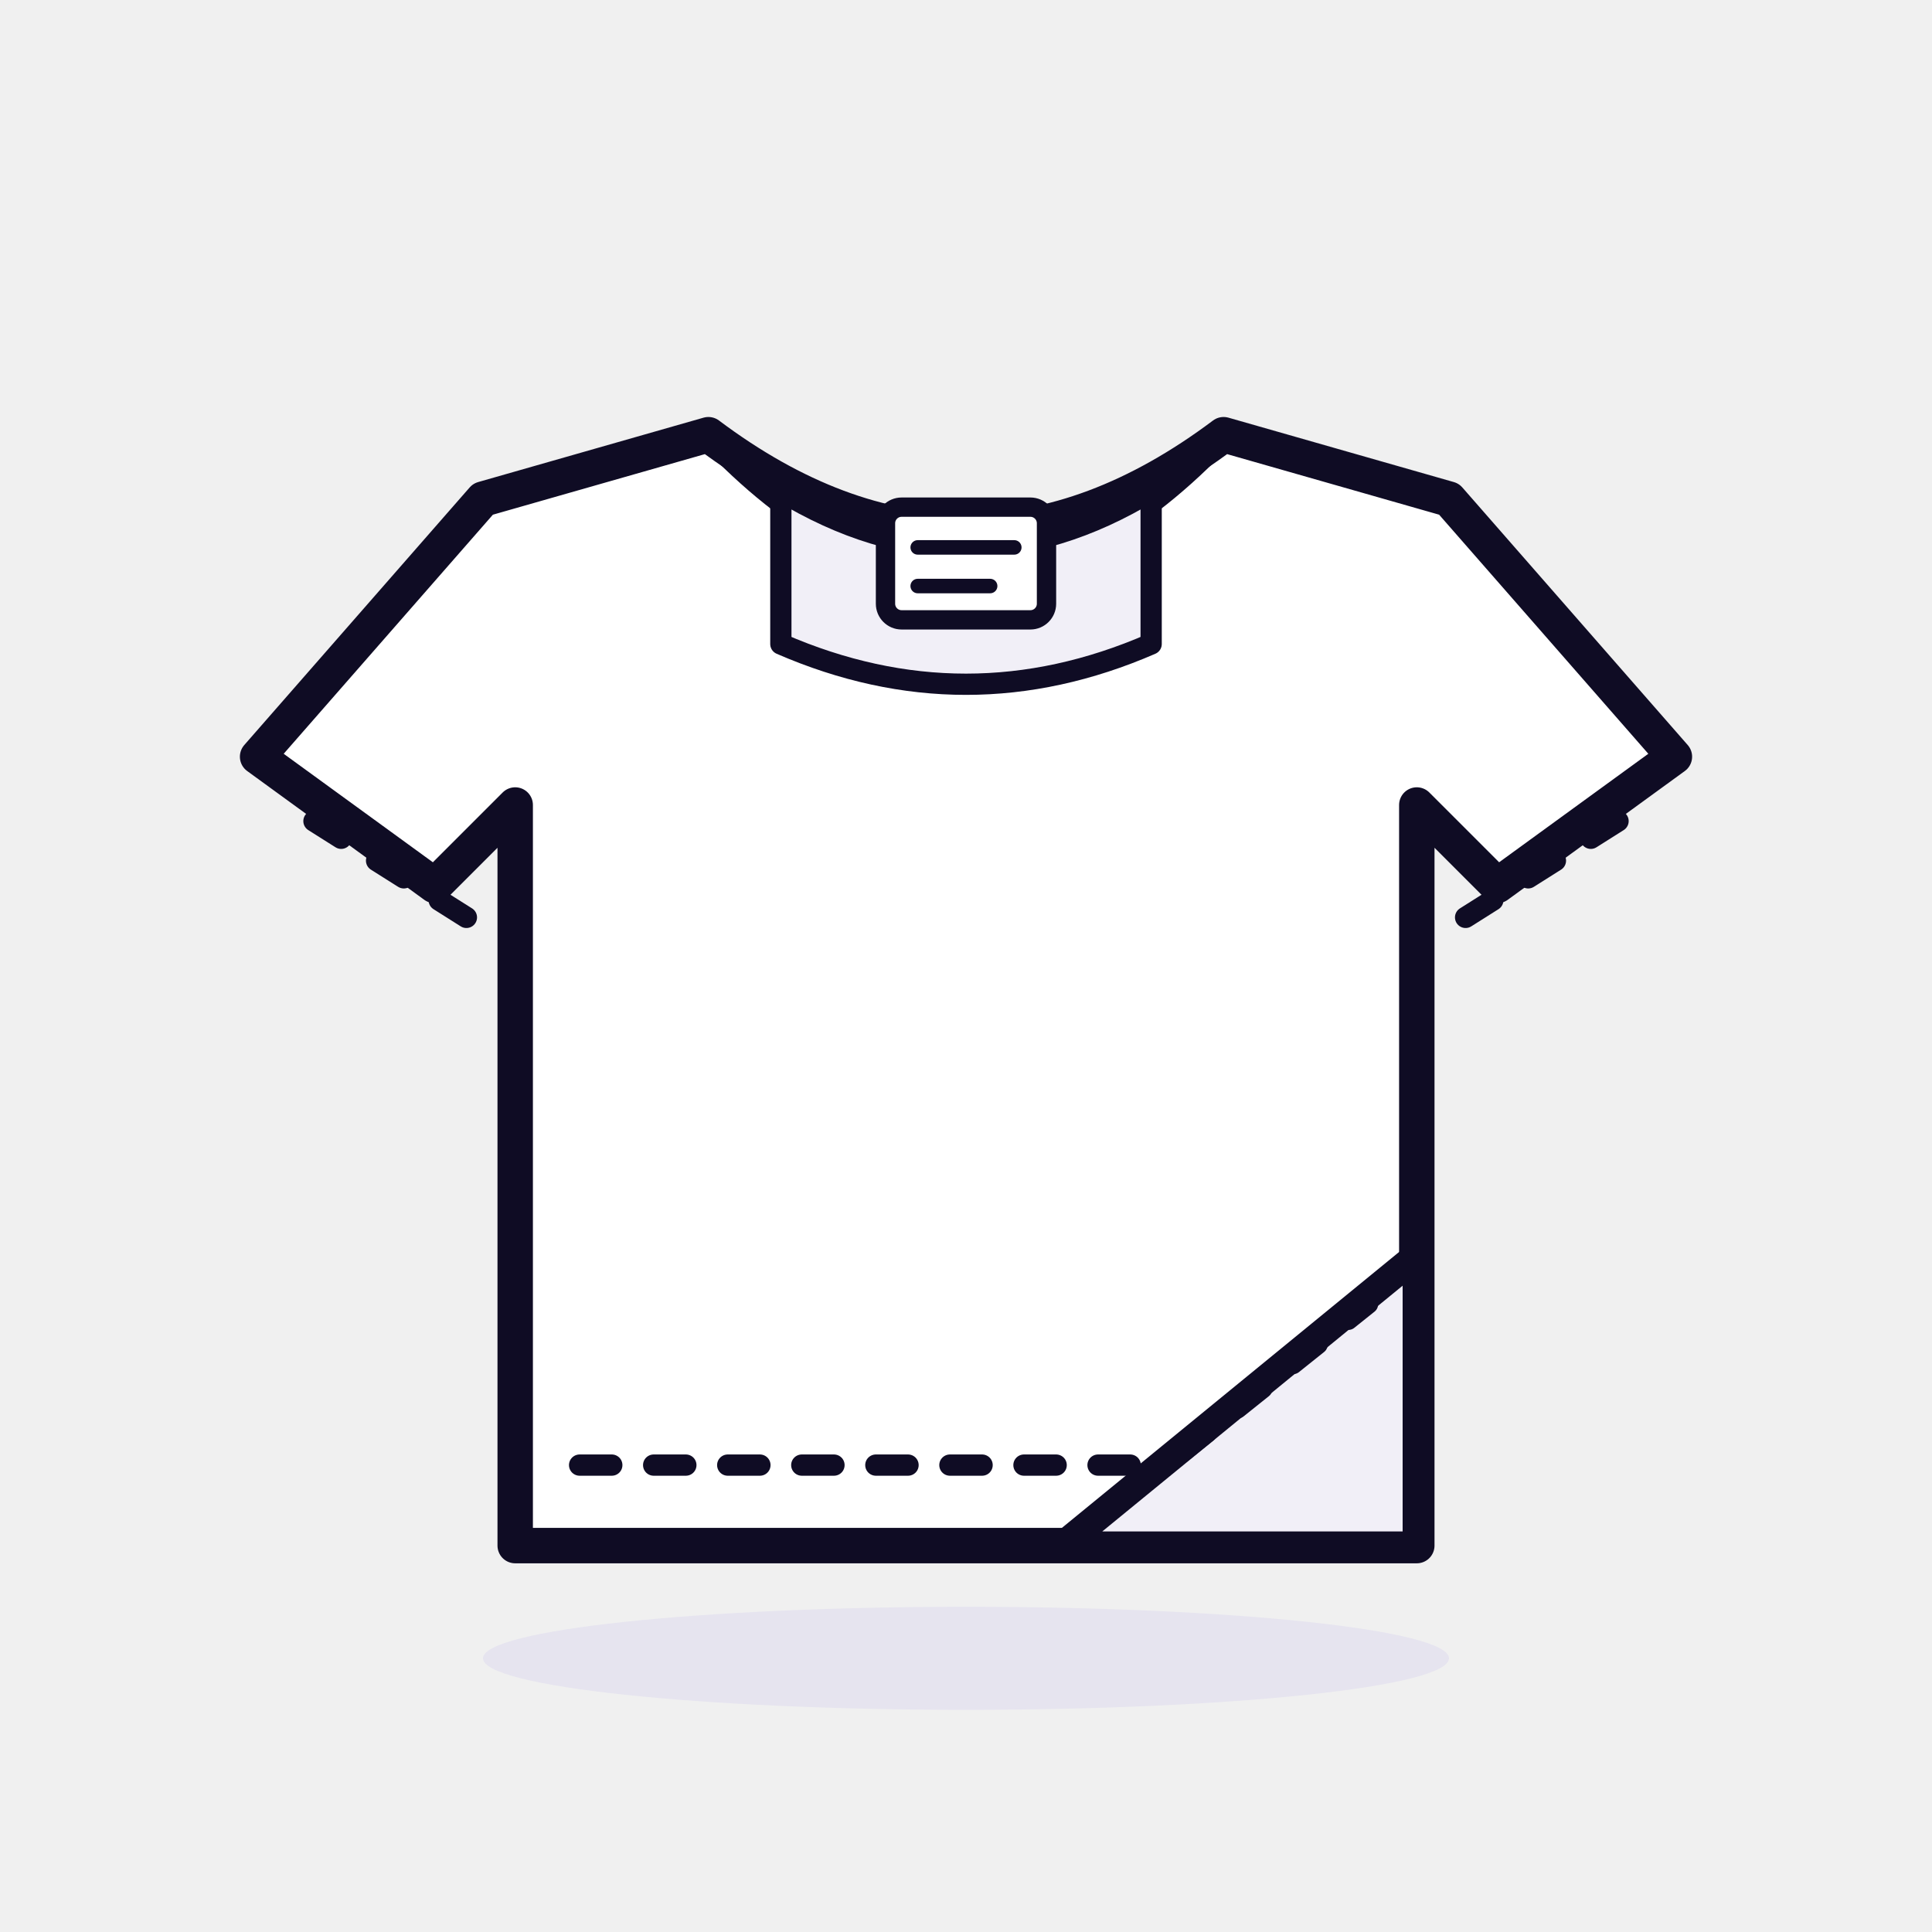
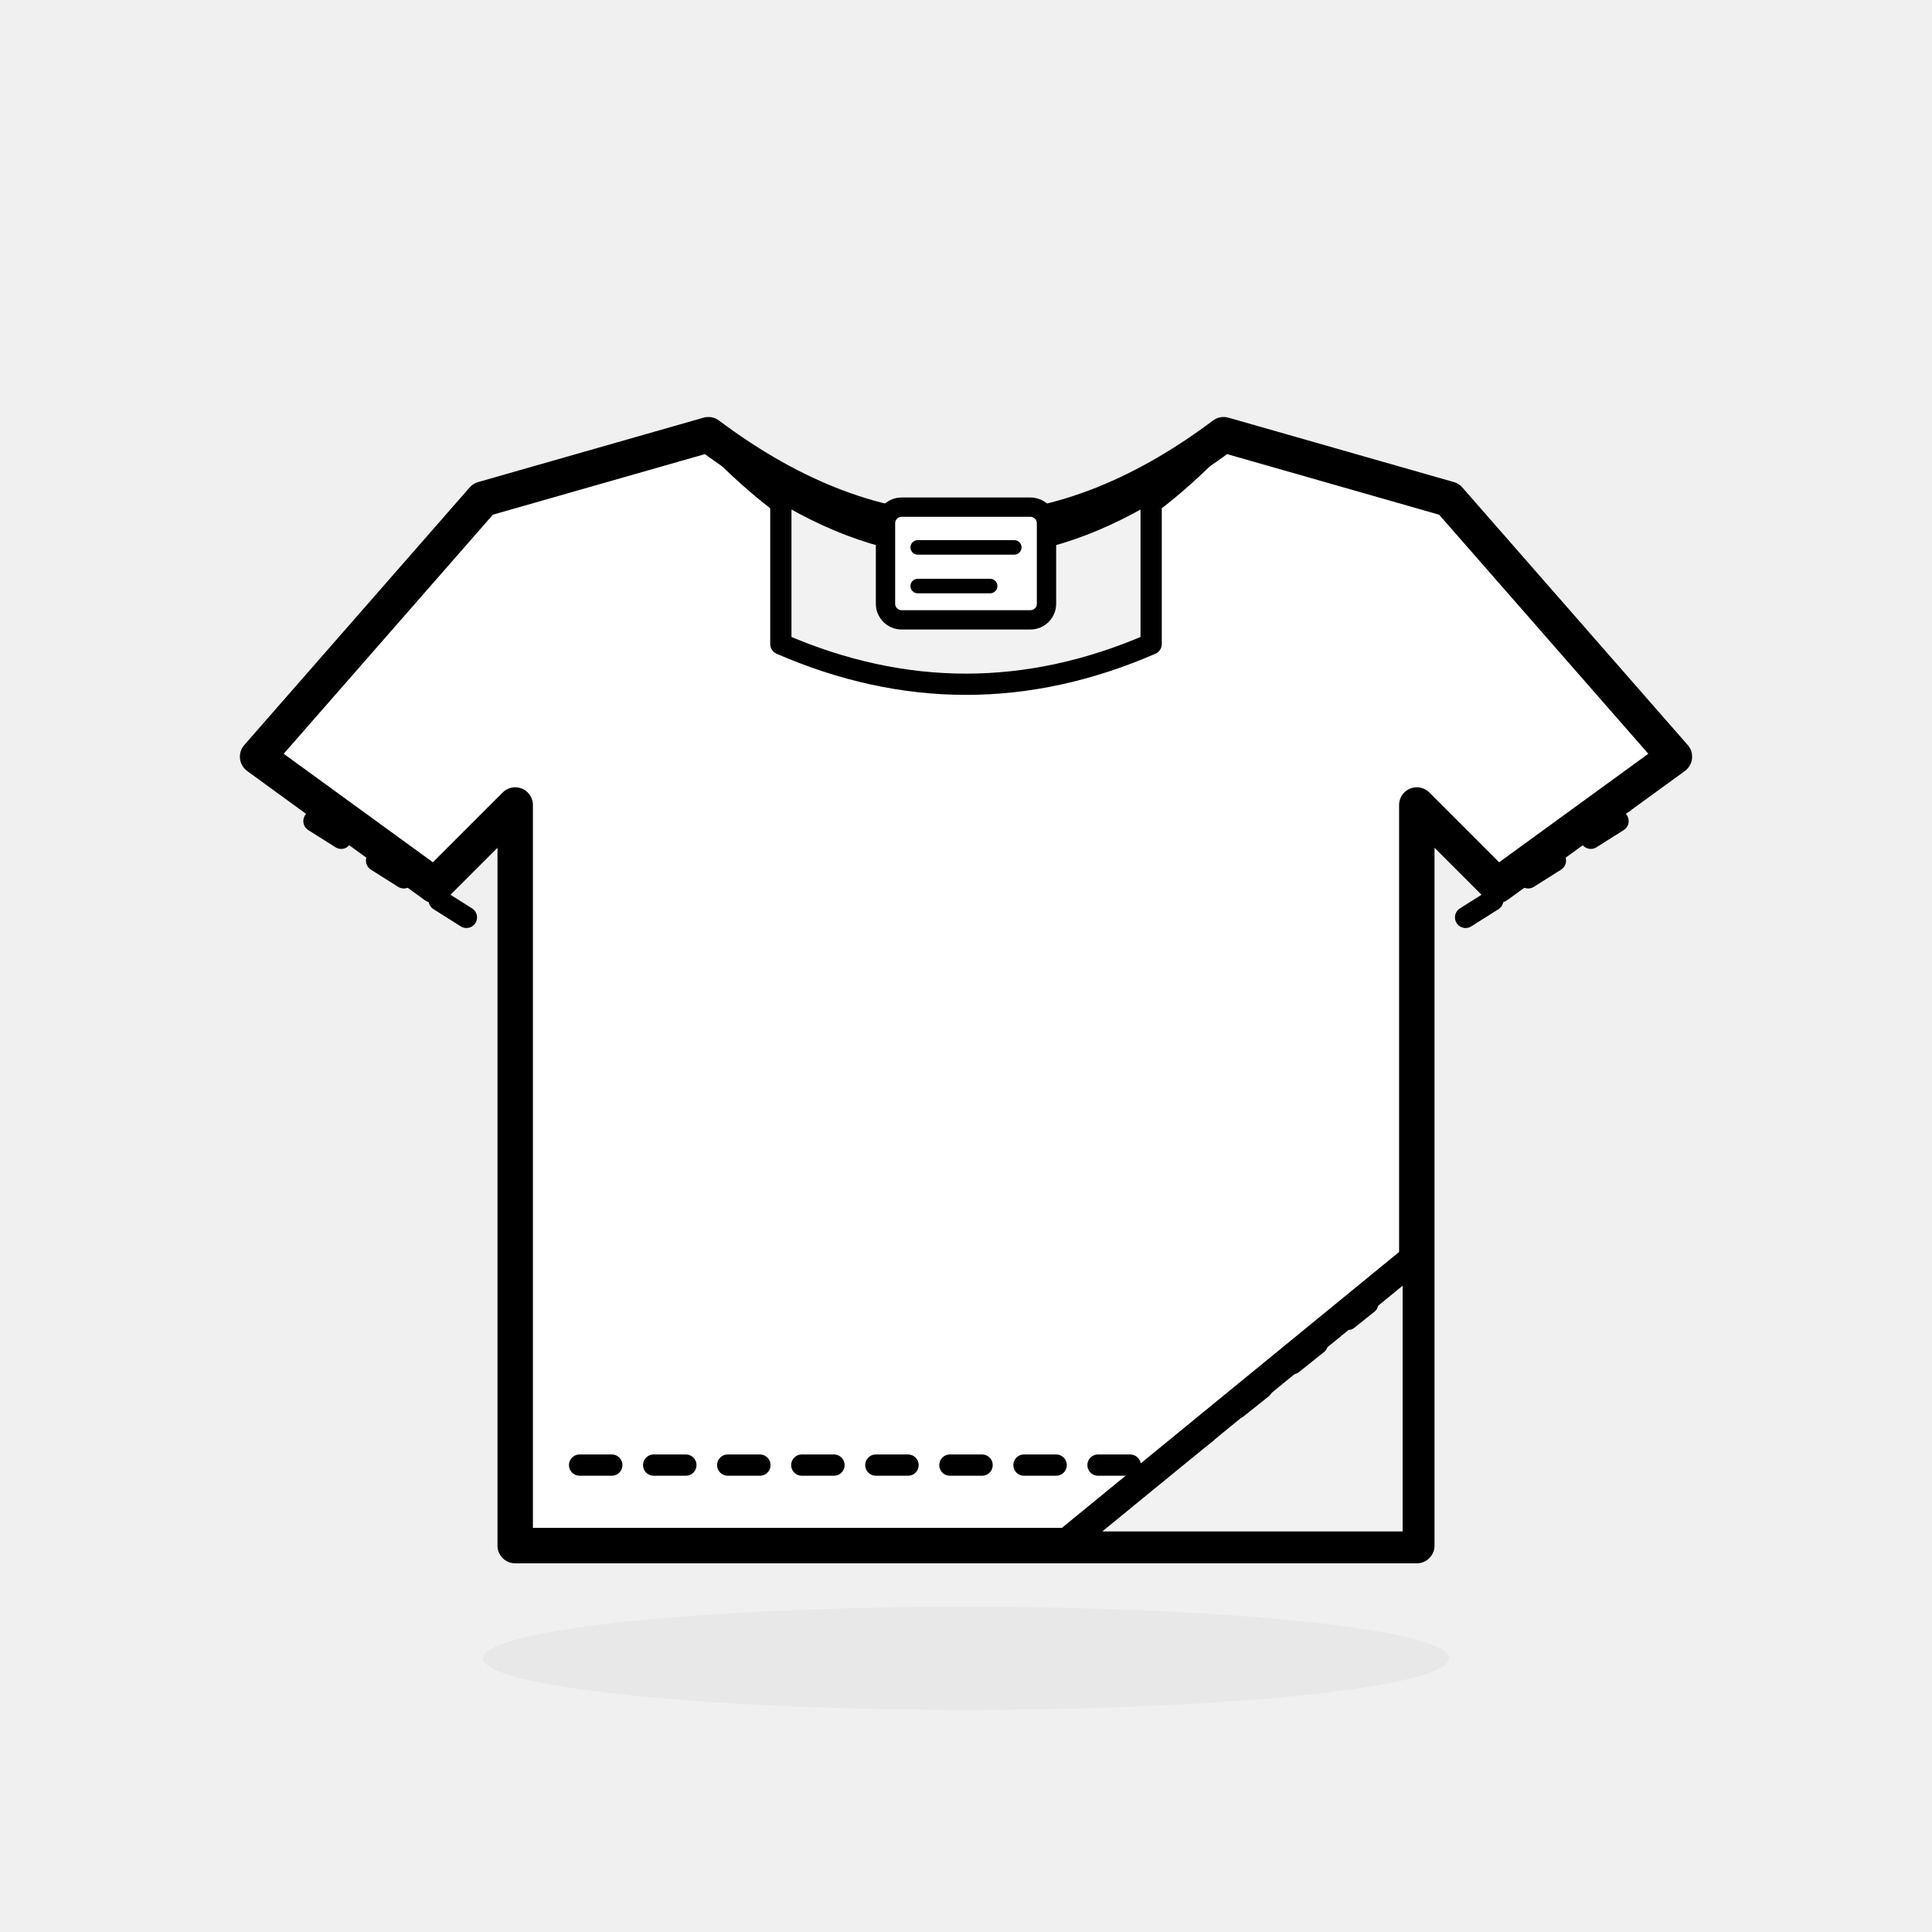
<svg xmlns="http://www.w3.org/2000/svg" viewBox="0 0 120 120" role="img" aria-label="Schets: de binnenkant, met het label">
-   <g fill="none" stroke="#0F0C24" stroke-width="2.2" stroke-linecap="round" stroke-linejoin="round">
-     <ellipse cx="60" cy="103" rx="30" ry="3.2" fill="#E6E4EF" stroke="none" />
+   <g fill="none" stroke="#000000" stroke-width="2.2" stroke-linecap="round" stroke-linejoin="round">
+     <ellipse cx="60" cy="103" rx="30" ry="3.2" fill="#E8E8E8" stroke="none" />
    <path d="M44.0 27.0 Q60.0 39.0 76.0 27.0 L90.0 31.0 L104.0 47.0 L93.0 55.0 L88.0 50.0 L88.0 96.0 L32.0 96.0 L32.0 50.0 L27.0 55.0 L16.0 47.0 L30.0 31.0 Z" fill="#FFFFFF" />
    <path d="M44.0 27.0 Q60.0 44.0 76.0 27.0" stroke-width="1.54" />
    <path d="M36.0 91.0 L84.0 91.0" stroke-width="1.32" stroke-dasharray="2 2.6" />
    <path d="M100.5 51.0 L91.0 57.0" stroke-width="1.32" stroke-dasharray="2 2.6" />
    <path d="M19.5 51.0 L29.0 57.0" stroke-width="1.32" stroke-dasharray="2 2.6" />
-     <path d="M48.5 30.5 Q60 37.5 71.5 30.5 L71.5 40 Q60 45 48.5 40 Z" fill="#F1EFF7" stroke-width="1.32" />
+     <path d="M48.5 30.5 Q60 37.5 71.5 30.5 L71.5 40 Q60 45 48.5 40 Z" fill="#F2F2F2" stroke-width="1.32" />
    <rect x="55" y="31.5" width="10" height="7" rx="1" fill="#FFFFFF" stroke-width="1.2" />
    <path d="M57 34 H63 M57 36.4 H61.5" stroke-width="0.9" />
-     <path d="M66 96 L88 96 L88 78 Z" fill="#F1EFF7" stroke-width="1.76" />
+     <path d="M66 96 L88 96 L88 78 Z" fill="#F2F2F2" stroke-width="1.76" />
    <path d="M70 93 L85 81" stroke-width="1.2" stroke-dasharray="2 2.4" />
  </g>
</svg>
